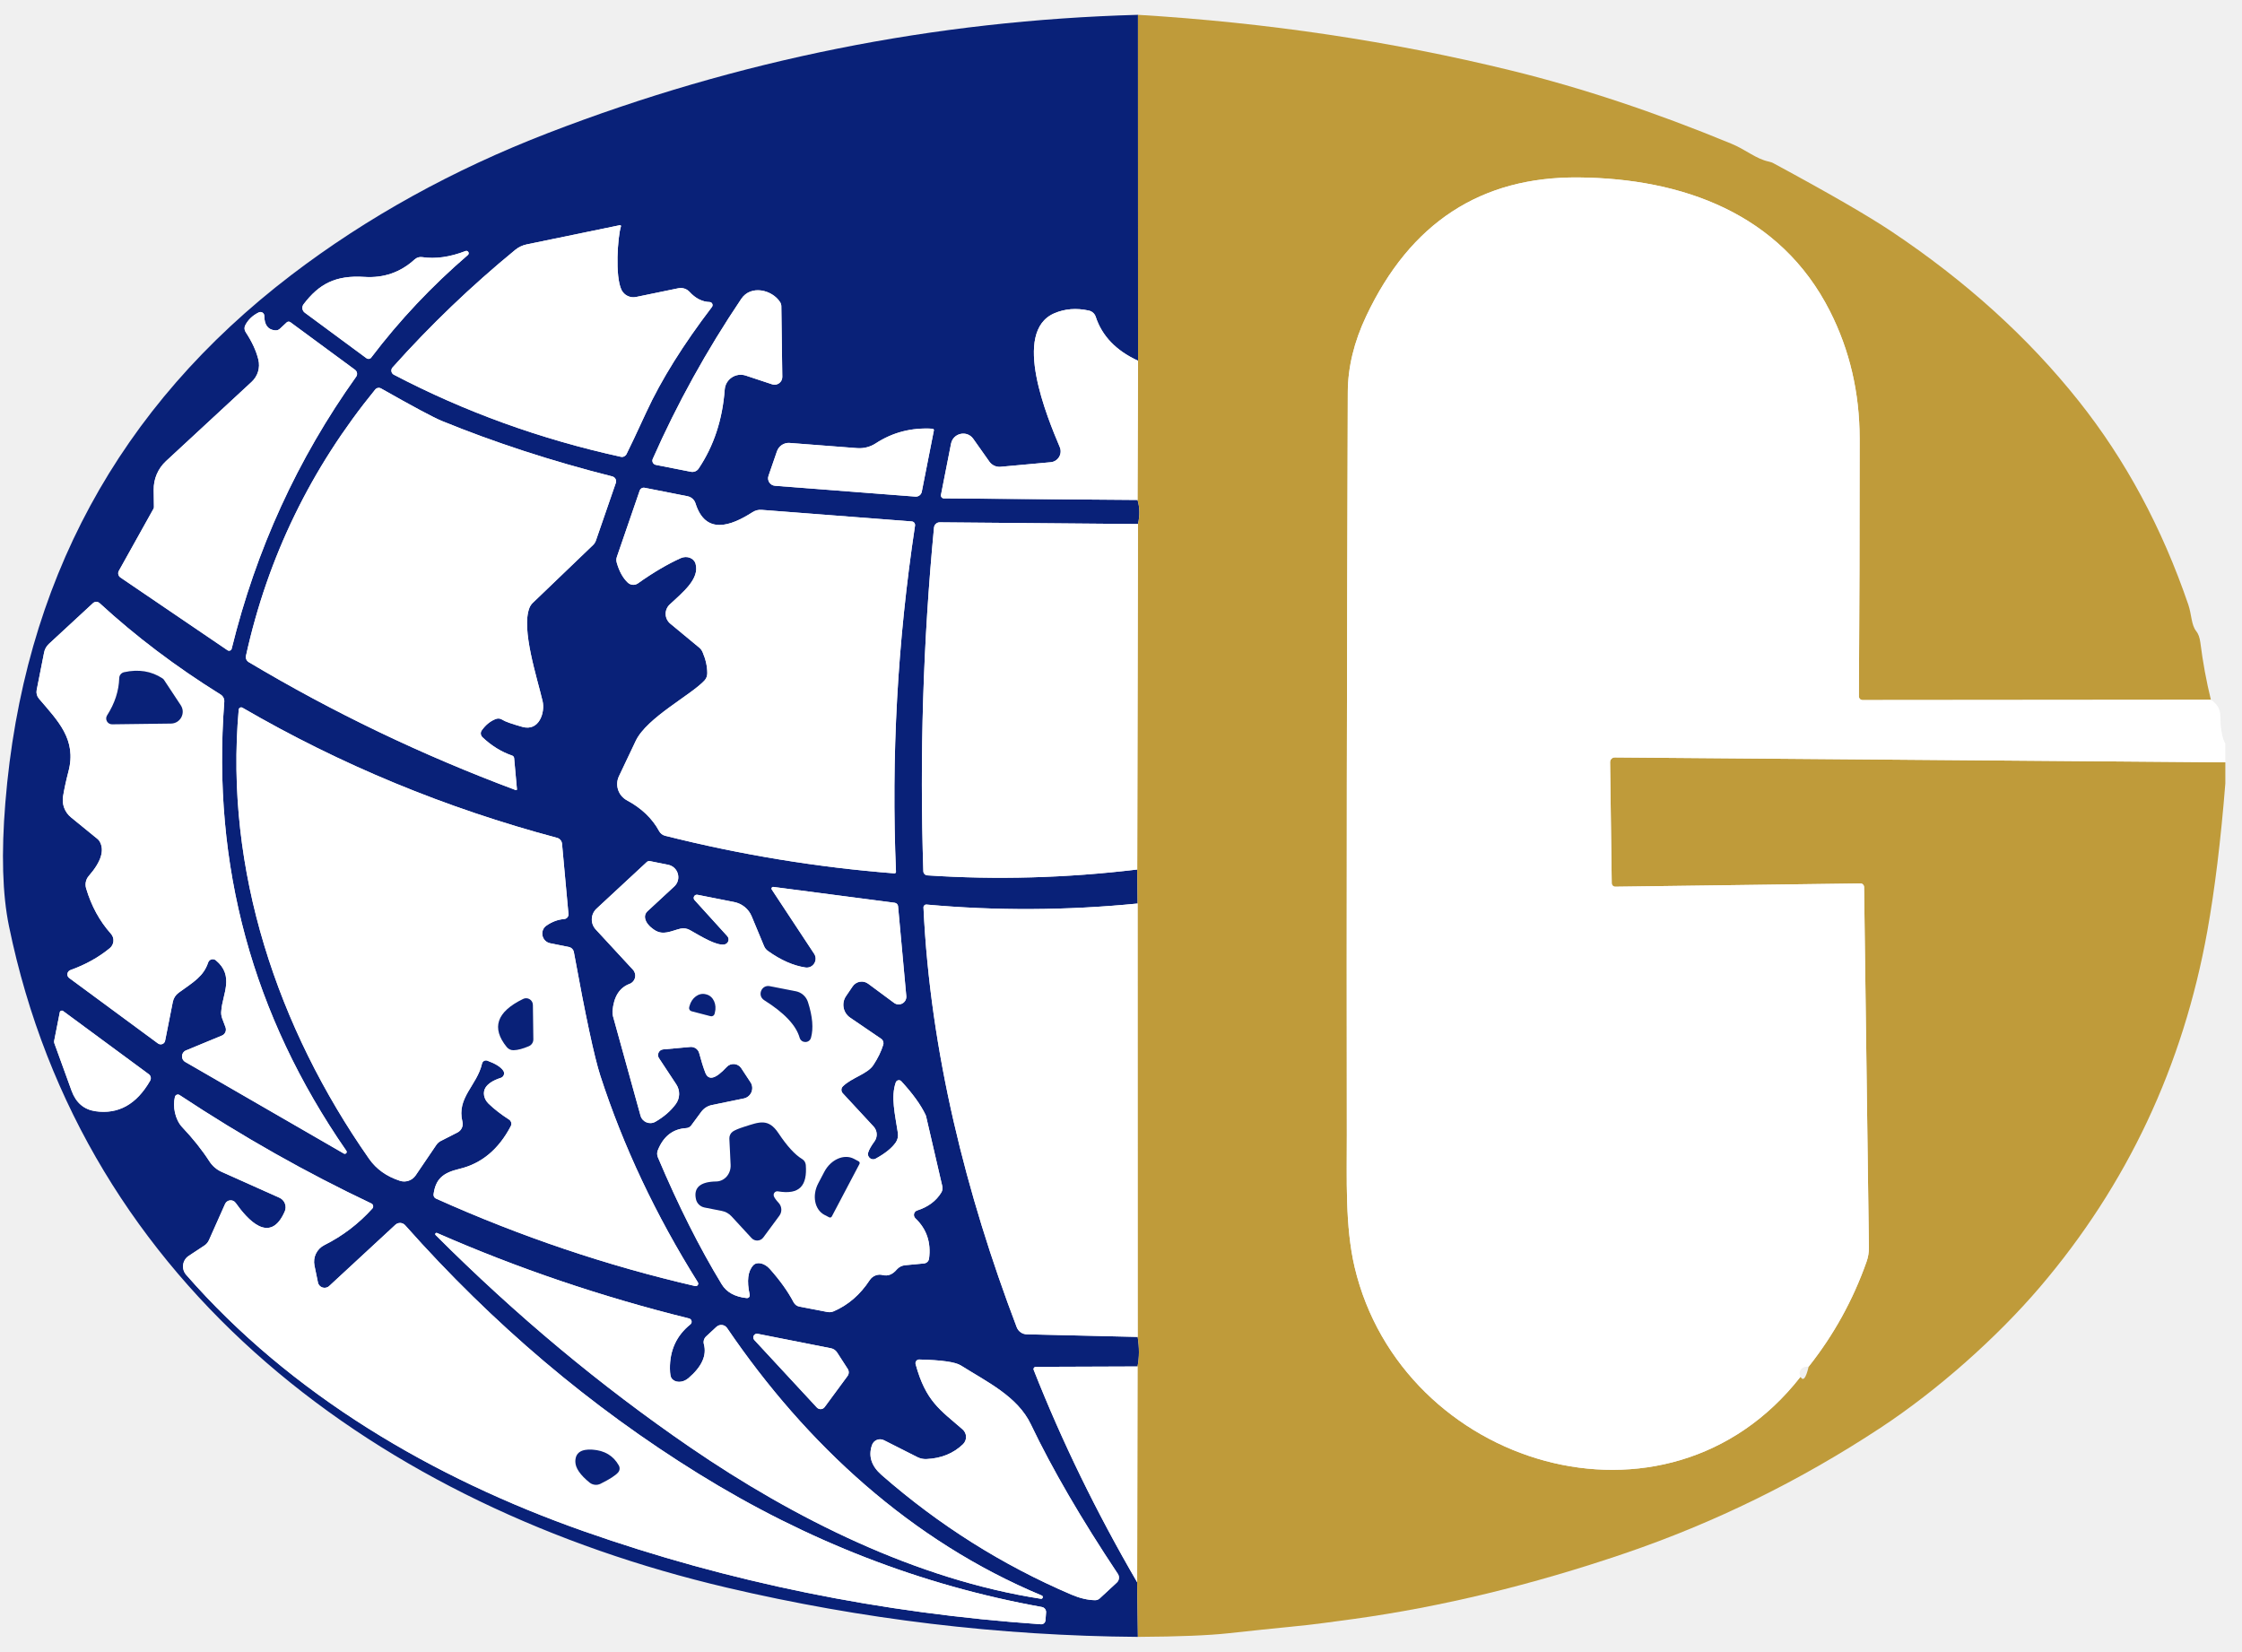
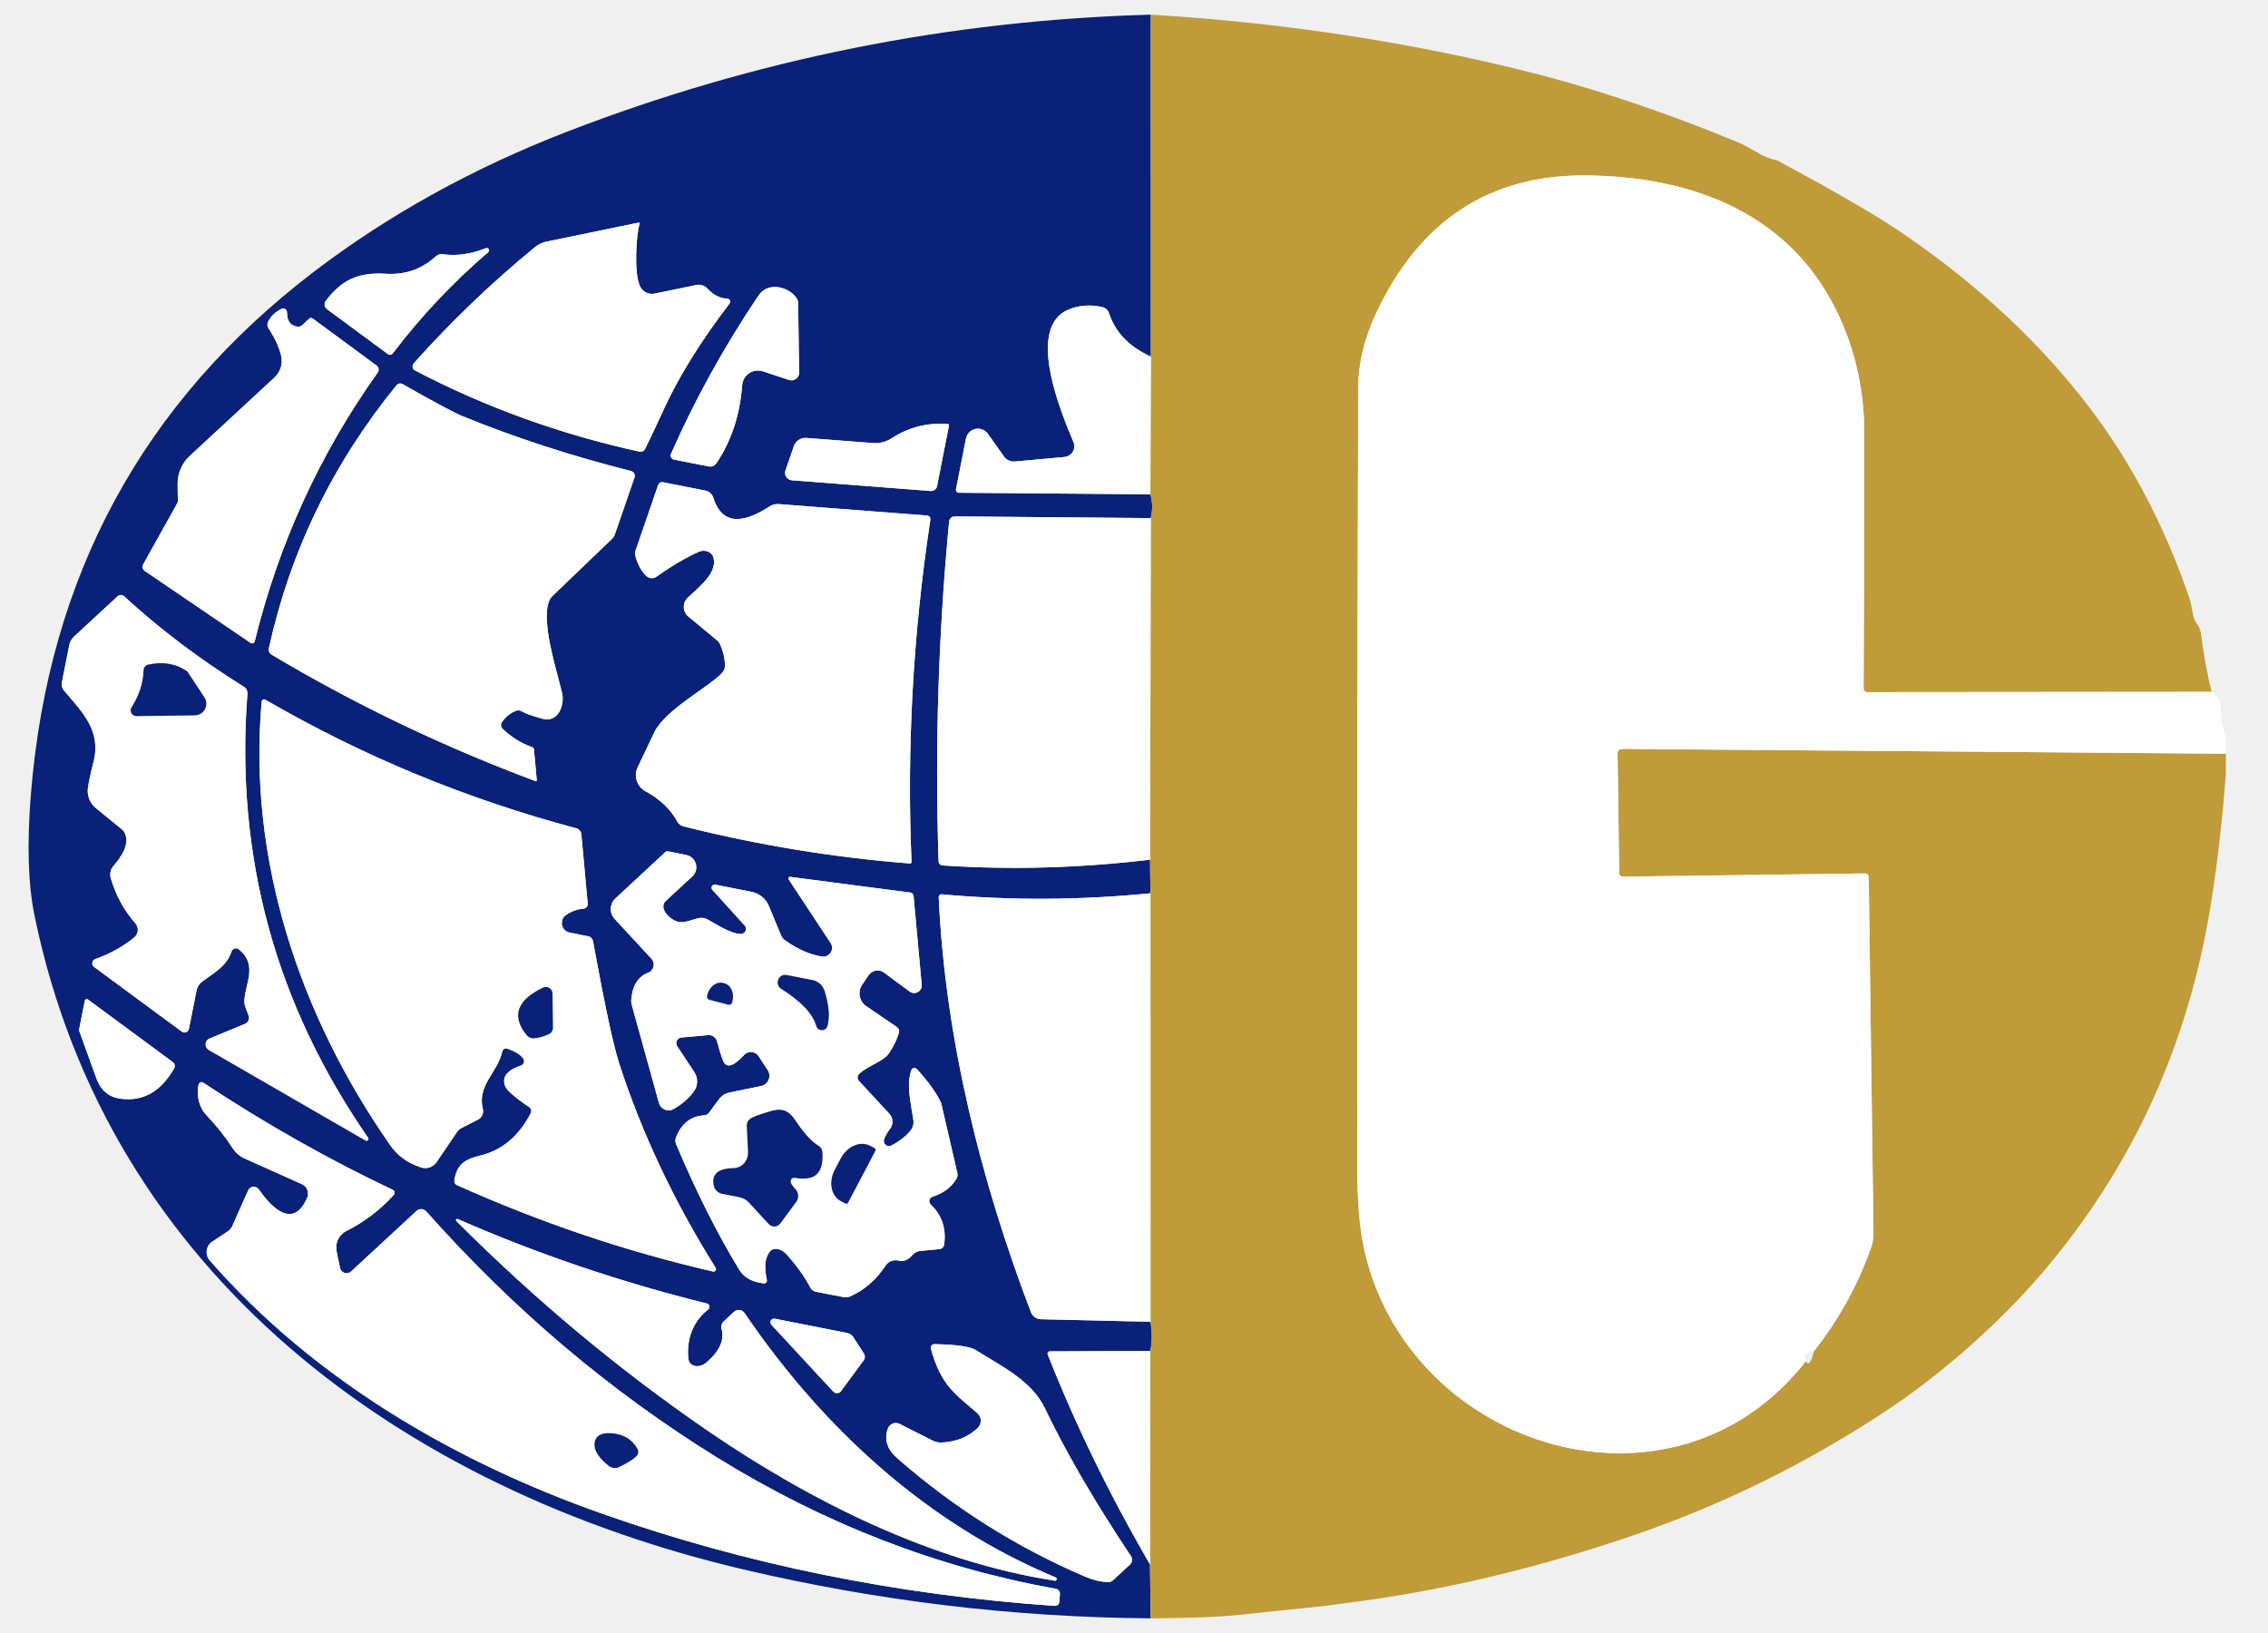
- <svg xmlns="http://www.w3.org/2000/svg" version="1.1" viewBox="0.00 38.88 302.00 222.84" width="300" height="221">
+ <svg xmlns="http://www.w3.org/2000/svg" version="1.1" viewBox="0.00 38.88 302.00 222.84" width="50" height="36">
  <path fill="#092178" d="   M 153.29 40.88   L 153.30 87.55   C 150.34 86.19 148.44 84.21 147.59 81.62   C 147.45 81.19 147.09 80.87 146.65 80.78   C 144.97 80.41 143.42 80.54 142.00 81.15   C 136.23 83.64 141.06 95.23 142.74 99.20   C 143.13 100.12 142.51 101.15 141.52 101.24   L 134.74 101.86   C 134.15 101.91 133.58 101.64 133.24 101.16   L 131.07 98.09   C 130.23 96.89 128.36 97.29 128.07 98.73   L 126.71 105.64   C 126.66 105.89 126.85 106.12 127.10 106.12   L 153.23 106.33   C 153.54 107.36 153.56 108.44 153.29 109.58   L 126.56 109.35   C 126.15 109.34 125.81 109.65 125.77 110.06   C 124.30 125.44 123.82 140.89 124.33 156.42   C 124.34 156.72 124.57 156.96 124.87 156.98   C 134.18 157.60 143.62 157.34 153.19 156.19   L 153.24 160.78   C 143.62 161.73 134.13 161.77 124.76 160.92   C 124.53 160.90 124.34 161.09 124.35 161.32   C 125.25 180.71 130.11 200.03 136.93 217.94   C 137.15 218.51 137.69 218.89 138.29 218.90   L 153.25 219.25   C 153.48 220.69 153.48 222.02 153.23 223.24   L 139.50 223.29   C 139.29 223.29 139.14 223.50 139.22 223.70   C 143.02 233.33 147.67 242.88 153.18 252.35   L 153.28 259.72   C 134.57 259.58 116.07 257.36 97.80 253.07   C 51.21 242.13 11.03 212.80 0.96 163.82   C 0.08 159.54 -0.08 154.00 0.47 147.21   C 2.87 117.53 15.73 93.79 39.06 75.98   C 49.30 68.17 60.86 61.78 73.74 56.81   C 99.29 46.95 125.81 41.64 153.29 40.88   Z   M 95.50 79.63   C 94.50 79.60 93.59 79.14 92.78 78.25   C 92.40 77.84 91.83 77.66 91.28 77.77   L 85.56 78.95   C 84.77 79.11 83.97 78.72 83.61 78.00   C 82.71 76.17 83.09 70.82 83.53 69.42   C 83.56 69.33 83.48 69.24 83.39 69.26   L 70.79 71.86   C 70.23 71.98 69.71 72.23 69.27 72.59   C 63.32 77.47 57.80 82.76 52.72 88.45   C 52.44 88.76 52.53 89.25 52.90 89.44   C 62.48 94.45 72.69 98.14 83.52 100.51   C 83.82 100.58 84.13 100.43 84.28 100.15   C 84.74 99.24 85.63 97.35 86.96 94.47   C 88.97 90.12 91.92 85.39 95.81 80.29   C 96.01 80.03 95.83 79.64 95.50 79.63   Z   M 62.56 72.75   C 60.45 73.57 58.50 73.84 56.69 73.57   C 56.33 73.52 55.97 73.63 55.70 73.88   C 53.78 75.63 51.52 76.41 48.91 76.24   C 45.02 75.99 42.79 77.19 40.71 79.93   C 40.44 80.29 40.51 80.80 40.88 81.07   L 49.21 87.22   C 49.41 87.36 49.69 87.32 49.83 87.13   C 53.66 82.08 58.01 77.47 62.88 73.28   C 63.00 73.18 63.02 73.01 62.94 72.88   C 62.86 72.75 62.70 72.69 62.56 72.75   Z   M 88.24 101.60   L 92.97 102.53   C 93.37 102.61 93.78 102.44 94.01 102.10   C 96.06 99.05 97.23 95.50 97.53 91.45   C 97.63 90.04 99.03 89.11 100.37 89.55   L 103.93 90.73   C 104.61 90.96 105.31 90.44 105.30 89.73   L 105.17 80.21   C 105.17 80.01 105.11 79.82 105.01 79.65   C 103.94 77.97 101.05 77.27 99.76 79.21   C 95.08 86.17 91.10 93.37 87.82 100.80   C 87.67 101.14 87.88 101.53 88.24 101.60   Z   M 31.01 126.40   C 34.30 113.03 39.89 100.80 47.80 89.71   C 48.02 89.41 47.95 88.99 47.65 88.77   L 38.93 82.35   C 38.78 82.24 38.58 82.25 38.44 82.37   L 37.52 83.23   C 37.34 83.40 37.10 83.48 36.86 83.45   C 35.90 83.36 35.42 82.71 35.41 81.49   C 35.41 81.11 35.01 80.86 34.66 81.03   C 33.83 81.44 33.22 82.02 32.84 82.77   C 32.69 83.06 32.71 83.41 32.90 83.69   C 33.75 84.98 34.32 86.21 34.61 87.40   C 34.88 88.49 34.53 89.63 33.71 90.39   L 22.15 101.09   C 21.07 102.09 20.46 103.50 20.49 104.98   L 20.52 107.28   C 20.52 107.37 20.50 107.45 20.46 107.52   L 15.79 115.89   C 15.61 116.20 15.71 116.59 16.00 116.79   L 30.45 126.61   C 30.66 126.75 30.95 126.65 31.01 126.40   Z   M 69.12 141.17   C 69.11 141.01 69.00 140.87 68.85 140.82   C 67.42 140.33 66.08 139.51 64.85 138.35   C 64.59 138.10 64.54 137.71 64.75 137.42   C 65.28 136.67 65.92 136.16 66.65 135.88   C 66.95 135.77 67.28 135.81 67.54 135.99   C 67.88 136.22 68.78 136.54 70.24 136.95   C 72.51 137.58 73.31 134.98 72.96 133.48   C 72.23 130.34 70.04 123.77 71.19 120.87   C 71.29 120.63 71.44 120.40 71.63 120.22   L 79.77 112.41   C 79.94 112.25 80.07 112.04 80.15 111.82   L 82.84 104.03   C 82.97 103.66 82.75 103.26 82.37 103.16   C 74.18 101.09 66.51 98.59 59.36 95.67   C 58.22 95.20 55.49 93.74 51.17 91.29   C 50.90 91.14 50.57 91.20 50.38 91.43   C 41.69 102.08 35.87 114.05 32.94 127.35   C 32.86 127.68 33.01 128.03 33.31 128.21   C 44.69 135.00 56.70 140.76 69.35 145.48   C 69.43 145.51 69.51 145.44 69.50 145.36   L 69.12 141.17   Z   M 125.57 96.72   C 122.74 96.55 120.19 97.21 117.92 98.69   C 117.17 99.18 116.28 99.41 115.39 99.34   L 106.30 98.64   C 105.53 98.58 104.83 99.05 104.58 99.77   L 103.44 103.08   C 103.22 103.71 103.66 104.37 104.32 104.42   L 123.26 105.88   C 123.67 105.91 124.04 105.63 124.12 105.23   L 125.75 96.96   C 125.78 96.84 125.69 96.73 125.57 96.72   Z   M 120.64 156.50   C 119.98 141.01 120.84 125.44 123.21 109.79   C 123.25 109.51 123.05 109.25 122.77 109.23   L 102.53 107.67   C 102.10 107.63 101.66 107.74 101.29 107.98   C 98.35 109.87 94.94 111.09 93.59 106.79   C 93.44 106.30 93.02 105.93 92.51 105.83   L 86.73 104.69   C 86.44 104.63 86.16 104.79 86.06 105.07   L 82.99 113.99   C 82.89 114.26 82.89 114.54 82.97 114.81   C 83.31 115.99 83.81 116.88 84.46 117.49   C 84.84 117.84 85.41 117.88 85.83 117.58   C 87.88 116.12 89.81 114.99 91.60 114.18   C 92.44 113.81 93.38 114.17 93.60 114.94   C 94.18 117.00 91.83 118.82 90.11 120.44   C 89.35 121.15 89.39 122.36 90.19 123.02   L 94.09 126.25   C 94.29 126.41 94.45 126.63 94.55 126.87   C 94.97 127.84 95.18 128.79 95.18 129.72   C 95.18 130.07 95.05 130.42 94.81 130.68   C 93.00 132.65 87.03 135.69 85.53 138.83   C 84.72 140.55 83.96 142.14 83.26 143.61   C 82.70 144.80 83.17 146.22 84.33 146.85   C 86.30 147.91 87.76 149.30 88.69 151.02   C 88.86 151.33 89.15 151.55 89.50 151.64   C 99.73 154.21 110.03 155.90 120.42 156.71   C 120.54 156.72 120.65 156.62 120.64 156.50   Z   M 46.14 194.51   C 46.38 194.65 46.64 194.37 46.48 194.14   C 33.82 175.86 28.33 155.67 30.01 133.58   C 30.05 133.18 29.85 132.79 29.51 132.58   C 23.48 128.83 18.05 124.72 13.20 120.26   C 12.94 120.02 12.54 120.02 12.29 120.26   L 6.34 125.76   C 6.01 126.07 5.78 126.48 5.70 126.92   L 4.70 131.98   C 4.62 132.39 4.73 132.81 5.00 133.13   C 7.53 136.11 10.13 138.62 8.99 142.95   C 8.66 144.22 8.42 145.34 8.26 146.31   C 8.08 147.39 8.49 148.47 9.34 149.16   L 12.92 152.08   C 13.03 152.17 13.11 152.27 13.18 152.38   C 13.89 153.57 13.41 155.13 11.73 157.06   C 11.33 157.52 11.20 158.15 11.37 158.73   C 12.08 161.12 13.20 163.16 14.71 164.85   C 15.23 165.42 15.16 166.31 14.57 166.80   C 13.05 168.05 11.28 169.03 9.25 169.76   C 8.79 169.93 8.69 170.54 9.09 170.83   L 21.07 179.66   C 21.43 179.92 21.95 179.73 22.03 179.29   L 23.07 174.04   C 23.17 173.55 23.44 173.12 23.85 172.82   C 25.92 171.33 27.21 170.60 27.84 168.73   C 27.99 168.30 28.52 168.15 28.87 168.44   C 31.42 170.54 29.76 173.04 29.61 175.24   C 29.56 175.59 29.61 175.95 29.73 176.28   L 30.18 177.48   C 30.34 177.92 30.13 178.41 29.70 178.59   L 24.84 180.60   C 24.18 180.87 24.12 181.79 24.74 182.15   L 46.14 194.51   Z   M 93.91 211.89   C 88.22 202.81 83.84 193.52 80.75 184.01   C 79.94 181.50 78.75 175.95 77.18 167.34   C 77.12 166.99 76.84 166.71 76.49 166.64   L 73.99 166.14   C 72.84 165.91 72.52 164.41 73.49 163.75   C 74.24 163.23 75.04 162.94 75.87 162.87   C 76.22 162.85 76.48 162.54 76.45 162.19   L 75.58 152.70   C 75.54 152.33 75.28 152.02 74.92 151.92   C 59.87 147.91 45.71 142.06 32.46 134.36   C 32.25 134.24 31.98 134.38 31.96 134.62   C 30.03 156.24 37.20 177.57 49.55 195.22   C 50.51 196.60 51.89 197.59 53.69 198.18   C 54.48 198.45 55.36 198.15 55.83 197.46   L 58.62 193.35   C 58.78 193.12 58.99 192.93 59.23 192.81   L 61.47 191.67   C 62.01 191.40 62.29 190.79 62.14 190.21   C 61.34 186.95 64.11 185.34 64.79 182.37   C 64.86 182.05 65.20 181.87 65.50 181.98   C 66.58 182.37 67.30 182.82 67.65 183.32   C 67.90 183.68 67.73 184.17 67.32 184.30   C 66.29 184.63 65.60 185.07 65.25 185.63   C 64.86 186.27 65.03 187.16 65.67 187.78   C 66.44 188.53 67.37 189.24 68.44 189.93   C 68.73 190.12 68.83 190.50 68.67 190.81   C 67.03 193.95 64.72 195.87 61.74 196.58   C 59.51 197.11 58.53 197.94 58.25 200.00   C 58.22 200.25 58.35 200.49 58.58 200.59   C 70.01 205.72 81.66 209.65 93.55 212.39   C 93.84 212.45 94.06 212.14 93.91 211.89   Z   M 103.88 158.89   L 109.60 167.56   C 110.17 168.43 109.45 169.56 108.42 169.41   C 106.78 169.16 105.10 168.42 103.38 167.19   C 103.13 167.02 102.94 166.78 102.83 166.50   L 101.17 162.51   C 100.76 161.51 99.87 160.79 98.81 160.58   L 93.86 159.60   C 93.46 159.52 93.18 160.00 93.46 160.31   L 97.88 165.18   C 98.25 165.59 98.00 166.24 97.46 166.31   C 96.36 166.46 94.45 165.28 92.83 164.36   C 92.44 164.14 91.99 164.07 91.56 164.17   C 90.28 164.48 89.25 165.12 88.07 164.36   C 87.31 163.86 86.88 163.32 86.78 162.73   C 86.73 162.40 86.84 162.08 87.08 161.85   L 90.72 158.48   C 91.75 157.53 91.26 155.82 89.89 155.55   L 87.45 155.06   C 87.29 155.03 87.13 155.08 87.02 155.18   L 80.25 161.46   C 79.43 162.21 79.38 163.48 80.14 164.29   L 85.15 169.71   C 85.72 170.33 85.49 171.32 84.70 171.62   C 83.32 172.13 82.55 173.37 82.39 175.33   C 82.38 175.55 82.40 175.77 82.46 175.99   L 86.17 189.39   C 86.41 190.26 87.40 190.67 88.18 190.22   C 89.34 189.55 90.26 188.75 90.94 187.82   C 91.51 187.03 91.53 185.98 90.99 185.17   L 88.66 181.64   C 88.34 181.16 88.66 180.51 89.23 180.46   L 92.88 180.13   C 93.43 180.08 93.95 180.43 94.09 180.97   C 94.36 181.98 94.63 182.86 94.91 183.59   C 95.34 184.71 96.30 184.46 97.79 182.84   C 98.34 182.24 99.31 182.31 99.76 182.99   L 101.01 184.89   C 101.57 185.73 101.10 186.87 100.11 187.08   L 95.79 187.97   C 95.22 188.09 94.72 188.41 94.37 188.88   L 93.02 190.71   C 92.86 190.93 92.61 191.07 92.34 191.08   C 90.53 191.19 89.26 192.19 88.51 194.06   C 88.38 194.37 88.39 194.72 88.52 195.03   C 91.27 201.53 94.14 207.24 97.13 212.15   C 97.78 213.22 98.90 213.84 100.49 214.01   C 100.75 214.04 100.95 213.81 100.90 213.56   C 100.49 211.69 100.65 210.37 101.39 209.58   C 101.88 209.06 102.90 209.28 103.60 210.06   C 105.01 211.64 106.08 213.15 106.83 214.58   C 106.99 214.88 107.28 215.10 107.61 215.16   L 111.40 215.89   C 111.67 215.94 111.96 215.91 112.22 215.80   C 114.19 214.95 115.81 213.55 117.10 211.58   C 117.48 211.01 118.18 210.73 118.84 210.90   C 119.54 211.08 120.18 210.83 120.76 210.14   C 121.04 209.82 121.44 209.62 121.86 209.58   L 124.41 209.34   C 124.77 209.31 125.05 209.04 125.10 208.69   C 125.39 206.52 124.78 204.70 123.26 203.25   C 122.91 202.92 123.04 202.33 123.50 202.19   C 124.97 201.72 126.06 200.91 126.76 199.76   C 126.91 199.51 126.95 199.21 126.89 198.93   L 124.70 189.48   C 124.69 189.42 124.67 189.36 124.64 189.31   C 123.99 187.94 122.90 186.43 121.36 184.76   C 121.13 184.51 120.72 184.60 120.61 184.92   C 119.93 186.87 120.50 189.14 120.90 191.77   C 120.96 192.20 120.86 192.64 120.62 193.00   C 120.09 193.77 119.18 194.50 117.90 195.20   C 117.35 195.51 116.70 194.98 116.89 194.37   C 117.01 193.98 117.29 193.48 117.74 192.87   C 118.18 192.26 118.13 191.42 117.62 190.87   L 113.45 186.37   C 113.21 186.10 113.22 185.69 113.48 185.44   C 114.68 184.26 116.79 183.79 117.59 182.57   C 118.20 181.64 118.65 180.72 118.92 179.83   C 119.01 179.53 118.90 179.20 118.64 179.03   L 114.46 176.18   C 113.50 175.53 113.25 174.22 113.90 173.27   L 114.79 171.96   C 115.26 171.27 116.21 171.10 116.89 171.60   L 120.39 174.19   C 121.11 174.71 122.11 174.15 122.03 173.26   L 120.92 161.14   C 120.90 160.91 120.72 160.72 120.48 160.68   L 104.10 158.54   C 103.91 158.51 103.77 158.73 103.88 158.89   Z   M 7.82 175.45   L 7.06 179.30   C 7.04 179.41 7.05 179.51 7.08 179.62   C 7.87 181.83 8.65 183.98 9.42 186.07   C 10.01 187.66 11.08 188.57 12.61 188.80   C 15.71 189.25 18.18 187.88 20.01 184.68   C 20.18 184.38 20.10 184.01 19.83 183.81   L 8.26 175.28   C 8.09 175.16 7.86 175.25 7.82 175.45   Z   M 49.86 201.25   C 41.13 197.12 32.50 192.25 23.98 186.62   C 23.74 186.46 23.42 186.59 23.35 186.87   C 23.04 188.15 23.35 189.90 24.34 190.96   C 25.79 192.49 27.01 194.02 28.01 195.57   C 28.41 196.19 28.98 196.68 29.65 196.98   L 37.45 200.47   C 38.16 200.78 38.48 201.62 38.17 202.33   C 36.17 206.88 33.11 203.37 31.55 201.17   C 31.18 200.65 30.38 200.73 30.12 201.31   L 27.95 206.18   C 27.81 206.49 27.59 206.76 27.30 206.94   L 25.21 208.32   C 24.35 208.89 24.19 210.08 24.86 210.86   C 38.97 227.03 58.16 238.31 78.52 245.47   C 98.08 252.35 118.64 256.53 140.20 258.02   C 140.51 258.04 140.78 257.81 140.81 257.50   L 140.89 256.43   C 140.92 256.07 140.67 255.75 140.32 255.69   C 124.07 252.77 108.63 246.78 94.00 237.71   C 79.45 228.70 66.25 217.52 54.41 204.18   C 54.07 203.80 53.48 203.77 53.10 204.12   L 44.17 212.38   C 43.65 212.87 42.79 212.60 42.65 211.90   L 42.18 209.62   C 41.95 208.50 42.50 207.37 43.52 206.86   C 45.96 205.64 48.12 204.00 49.99 201.93   C 50.18 201.72 50.12 201.37 49.86 201.25   Z   M 92.72 216.76   C 80.88 213.83 69.55 209.98 58.72 205.23   C 58.54 205.15 58.39 205.38 58.53 205.51   C 69.32 216.30 80.76 225.84 92.85 234.13   C 106.92 243.77 123.41 251.98 140.19 254.58   C 140.30 254.60 140.41 254.53 140.44 254.41   C 140.47 254.30 140.42 254.18 140.31 254.14   C 122.75 246.82 108.53 233.76 97.85 218.05   C 97.52 217.57 96.85 217.50 96.42 217.89   L 95.02 219.19   C 94.74 219.45 94.62 219.85 94.72 220.22   C 95.14 221.75 94.44 223.28 92.62 224.83   C 91.86 225.47 90.82 225.47 90.36 224.83   C 90.22 224.64 90.15 224.22 90.14 223.55   C 90.11 221.06 91.03 219.06 92.90 217.56   C 93.19 217.32 93.09 216.85 92.72 216.76   Z   M 101.98 218.83   C 101.51 218.74 101.19 219.30 101.52 219.66   L 109.96 228.77   C 110.26 229.09 110.77 229.06 111.02 228.71   L 114.10 224.53   C 114.31 224.25 114.32 223.86 114.13 223.57   L 112.69 221.34   C 112.50 221.05 112.19 220.84 111.85 220.78   L 101.98 218.83   Z   M 150.58 251.23   C 145.62 243.78 141.71 237.06 138.84 231.05   C 137.04 227.27 132.91 225.32 129.39 223.10   C 128.64 222.63 126.77 222.37 123.78 222.30   C 123.45 222.29 123.20 222.61 123.29 222.93   C 124.67 227.98 126.62 229.10 129.63 231.73   C 130.23 232.25 130.25 233.18 129.68 233.73   C 128.39 234.97 126.75 235.64 124.75 235.73   C 124.33 235.75 123.91 235.66 123.53 235.47   L 119.02 233.19   C 118.39 232.87 117.63 233.18 117.40 233.85   C 116.89 235.33 117.32 236.67 118.69 237.87   C 126.44 244.65 134.98 250.03 144.31 254.02   C 145.44 254.50 146.50 254.75 147.48 254.77   C 147.72 254.78 147.96 254.69 148.14 254.52   L 150.44 252.39   C 150.76 252.09 150.82 251.60 150.58 251.23   Z" />
  <path fill="#bf9b3a" d="   M 298.05 133.29   L 251.06 133.33   C 250.78 133.33 250.56 133.11 250.56 132.83   C 250.63 121.58 250.66 109.98 250.66 98.03   C 250.65 91.85 249.32 86.13 246.65 80.86   C 239.96 67.65 226.68 62.95 212.74 62.82   C 199.57 62.70 190.02 68.94 184.08 81.54   C 182.44 85.01 181.61 88.44 181.60 91.81   C 181.47 128.86 181.43 162.26 181.47 192.00   C 181.48 197.86 181.22 204.30 182.52 209.83   C 188.87 236.69 224.63 247.74 242.68 224.63   C 243.05 225.28 243.41 224.82 243.78 223.26   C 247.15 219.01 249.76 214.29 251.59 209.11   C 251.81 208.49 251.92 207.83 251.91 207.17   L 251.26 158.55   C 251.25 158.28 251.03 158.06 250.76 158.07   L 217.70 158.51   C 217.43 158.52 217.21 158.30 217.21 158.03   L 216.99 141.72   C 216.98 141.36 217.27 141.06 217.63 141.07   L 300.00 141.73   L 300.00 144.59   C 299.39 152.23 298.58 158.87 297.57 164.50   C 294.30 182.69 286.77 198.70 275.00 212.51   C 269.12 219.40 261.12 226.48 253.48 231.51   C 242.59 238.68 231.08 244.33 218.95 248.46   C 206.43 252.72 194.23 255.67 182.36 257.31   C 179.13 257.75 177.09 258.02 176.24 258.11   C 171.51 258.59 167.94 258.96 165.51 259.23   C 162.89 259.52 158.81 259.69 153.28 259.72   L 153.18 252.35   L 153.23 223.24   C 153.48 222.02 153.48 220.69 153.25 219.25   L 153.24 160.78   L 153.19 156.19   L 153.29 109.58   C 153.56 108.44 153.54 107.36 153.23 106.33   L 153.30 87.55   L 153.29 40.88   C 170.68 41.93 187.46 44.43 203.63 48.39   C 213.06 50.70 222.96 53.98 233.31 58.25   C 235.34 59.08 236.63 60.31 238.44 60.69   C 238.66 60.74 238.87 60.81 239.06 60.92   C 246.53 64.95 251.82 68.01 254.92 70.08   C 264.98 76.79 273.42 84.43 280.23 93.00   C 286.53 100.92 291.45 110.07 295.00 120.44   C 295.46 121.79 295.39 123.19 296.08 124.04   C 296.36 124.39 296.54 124.90 296.63 125.57   C 296.96 128.18 297.43 130.75 298.05 133.29   Z" />
  <path fill="#ffffff" d="   M 298.05 133.29   C 298.90 133.82 299.32 134.56 299.33 135.50   C 299.34 137.20 299.57 138.44 300.00 139.23   L 300.00 141.73   L 217.63 141.07   C 217.27 141.06 216.98 141.36 216.99 141.72   L 217.21 158.03   C 217.21 158.30 217.43 158.52 217.70 158.51   L 250.76 158.07   C 251.03 158.06 251.25 158.28 251.26 158.55   L 251.91 207.17   C 251.92 207.83 251.81 208.49 251.59 209.11   C 249.76 214.29 247.15 219.01 243.78 223.26   C 243.36 223.24 243.04 223.34 242.81 223.56   C 242.54 223.82 242.50 224.18 242.68 224.63   C 224.63 247.74 188.87 236.69 182.52 209.83   C 181.22 204.30 181.48 197.86 181.47 192.00   C 181.43 162.26 181.47 128.86 181.60 91.81   C 181.61 88.44 182.44 85.01 184.08 81.54   C 190.02 68.94 199.57 62.70 212.74 62.82   C 226.68 62.95 239.96 67.65 246.65 80.86   C 249.32 86.13 250.65 91.85 250.66 98.03   C 250.66 109.98 250.63 121.58 250.56 132.83   C 250.56 133.11 250.78 133.33 251.06 133.33   L 298.05 133.29   Z" />
  <path fill="#ffffff" d="   M 95.81 80.29   C 91.92 85.39 88.97 90.12 86.96 94.47   C 85.63 97.35 84.74 99.24 84.28 100.15   C 84.13 100.43 83.82 100.58 83.52 100.51   C 72.69 98.14 62.48 94.45 52.90 89.44   C 52.53 89.25 52.44 88.76 52.72 88.45   C 57.80 82.76 63.32 77.47 69.27 72.59   C 69.71 72.23 70.23 71.98 70.79 71.86   L 83.39 69.26   C 83.48 69.24 83.56 69.33 83.53 69.42   C 83.09 70.82 82.71 76.17 83.61 78.00   C 83.97 78.72 84.77 79.11 85.56 78.95   L 91.28 77.77   C 91.83 77.66 92.40 77.84 92.78 78.25   C 93.59 79.14 94.50 79.60 95.50 79.63   C 95.83 79.64 96.01 80.03 95.81 80.29   Z" />
  <path fill="#ffffff" d="   M 62.56 72.75   C 62.70 72.69 62.86 72.75 62.94 72.88   C 63.02 73.01 63.00 73.18 62.88 73.28   C 58.01 77.47 53.66 82.08 49.83 87.13   C 49.69 87.32 49.41 87.36 49.21 87.22   L 40.88 81.07   C 40.51 80.80 40.44 80.29 40.71 79.93   C 42.79 77.19 45.02 75.99 48.91 76.24   C 51.52 76.41 53.78 75.63 55.70 73.88   C 55.97 73.63 56.33 73.52 56.69 73.57   C 58.50 73.84 60.45 73.57 62.56 72.75   Z" />
  <path fill="#ffffff" d="   M 87.82 100.80   C 91.10 93.37 95.08 86.17 99.76 79.21   C 101.05 77.27 103.94 77.97 105.01 79.65   C 105.11 79.82 105.17 80.01 105.17 80.21   L 105.30 89.73   C 105.31 90.44 104.61 90.96 103.93 90.73   L 100.37 89.55   C 99.03 89.11 97.63 90.04 97.53 91.45   C 97.23 95.50 96.06 99.05 94.01 102.10   C 93.78 102.44 93.37 102.61 92.97 102.53   L 88.24 101.60   C 87.88 101.53 87.67 101.14 87.82 100.80   Z" />
  <path fill="#ffffff" d="   M 153.30 87.55   L 153.23 106.33   L 127.10 106.12   C 126.85 106.12 126.66 105.89 126.71 105.64   L 128.07 98.73   C 128.36 97.29 130.23 96.89 131.07 98.09   L 133.24 101.16   C 133.58 101.64 134.15 101.91 134.74 101.86   L 141.52 101.24   C 142.51 101.15 143.13 100.12 142.74 99.20   C 141.06 95.23 136.23 83.64 142.00 81.15   C 143.42 80.54 144.97 80.41 146.65 80.78   C 147.09 80.87 147.45 81.19 147.59 81.62   C 148.44 84.21 150.34 86.19 153.30 87.55   Z" />
  <path fill="#ffffff" d="   M 31.01 126.40   C 30.95 126.65 30.66 126.75 30.45 126.61   L 16.00 116.79   C 15.71 116.59 15.61 116.20 15.79 115.89   L 20.46 107.52   C 20.50 107.45 20.52 107.37 20.52 107.28   L 20.49 104.98   C 20.46 103.50 21.07 102.09 22.15 101.09   L 33.71 90.39   C 34.53 89.63 34.88 88.49 34.61 87.40   C 34.32 86.21 33.75 84.98 32.90 83.69   C 32.71 83.41 32.69 83.06 32.84 82.77   C 33.22 82.02 33.83 81.44 34.66 81.03   C 35.01 80.86 35.41 81.11 35.41 81.49   C 35.42 82.71 35.90 83.36 36.86 83.45   C 37.10 83.48 37.34 83.40 37.52 83.23   L 38.44 82.37   C 38.58 82.25 38.78 82.24 38.93 82.35   L 47.65 88.77   C 47.95 88.99 48.02 89.41 47.80 89.71   C 39.89 100.80 34.30 113.03 31.01 126.40   Z" />
  <path fill="#ffffff" d="   M 69.12 141.17   L 69.50 145.36   C 69.51 145.44 69.43 145.51 69.35 145.48   C 56.70 140.76 44.69 135.00 33.31 128.21   C 33.01 128.03 32.86 127.68 32.94 127.35   C 35.87 114.05 41.69 102.08 50.38 91.43   C 50.57 91.20 50.90 91.14 51.17 91.29   C 55.49 93.74 58.22 95.20 59.36 95.67   C 66.51 98.59 74.18 101.09 82.37 103.16   C 82.75 103.26 82.97 103.66 82.84 104.03   L 80.15 111.82   C 80.07 112.04 79.94 112.25 79.77 112.41   L 71.63 120.22   C 71.44 120.40 71.29 120.63 71.19 120.87   C 70.04 123.77 72.23 130.34 72.96 133.48   C 73.31 134.98 72.51 137.58 70.24 136.95   C 68.78 136.54 67.88 136.22 67.54 135.99   C 67.28 135.81 66.95 135.77 66.65 135.88   C 65.92 136.16 65.28 136.67 64.75 137.42   C 64.54 137.71 64.59 138.10 64.85 138.35   C 66.08 139.51 67.42 140.33 68.85 140.82   C 69.00 140.87 69.11 141.01 69.12 141.17   Z" />
  <path fill="#ffffff" d="   M 125.75 96.96   L 124.12 105.23   C 124.04 105.63 123.67 105.91 123.26 105.88   L 104.32 104.42   C 103.66 104.37 103.22 103.71 103.44 103.08   L 104.58 99.77   C 104.83 99.05 105.53 98.58 106.30 98.64   L 115.39 99.34   C 116.28 99.41 117.17 99.18 117.92 98.69   C 120.19 97.21 122.74 96.55 125.57 96.72   C 125.69 96.73 125.78 96.84 125.75 96.96   Z" />
  <path fill="#ffffff" d="   M 120.64 156.50   C 120.65 156.62 120.54 156.72 120.42 156.71   C 110.03 155.90 99.73 154.21 89.50 151.64   C 89.15 151.55 88.86 151.33 88.69 151.02   C 87.76 149.30 86.30 147.91 84.33 146.85   C 83.17 146.22 82.70 144.80 83.26 143.61   C 83.96 142.14 84.72 140.55 85.53 138.83   C 87.03 135.69 93.00 132.65 94.81 130.68   C 95.05 130.42 95.18 130.07 95.18 129.72   C 95.18 128.79 94.97 127.84 94.55 126.87   C 94.45 126.63 94.29 126.41 94.09 126.25   L 90.19 123.02   C 89.39 122.36 89.35 121.15 90.11 120.44   C 91.83 118.82 94.18 117.00 93.60 114.94   C 93.38 114.17 92.44 113.81 91.60 114.18   C 89.81 114.99 87.88 116.12 85.83 117.58   C 85.41 117.88 84.84 117.84 84.46 117.49   C 83.81 116.88 83.31 115.99 82.97 114.81   C 82.89 114.54 82.89 114.26 82.99 113.99   L 86.06 105.07   C 86.16 104.79 86.44 104.63 86.73 104.69   L 92.51 105.83   C 93.02 105.93 93.44 106.30 93.59 106.79   C 94.94 111.09 98.35 109.87 101.29 107.98   C 101.66 107.74 102.10 107.63 102.53 107.67   L 122.77 109.23   C 123.05 109.25 123.25 109.51 123.21 109.79   C 120.84 125.44 119.98 141.01 120.64 156.50   Z" />
  <path fill="#ffffff" d="   M 153.29 109.58   L 153.19 156.19   C 143.62 157.34 134.18 157.60 124.87 156.98   C 124.57 156.96 124.34 156.72 124.33 156.42   C 123.82 140.89 124.30 125.44 125.77 110.06   C 125.81 109.65 126.15 109.34 126.56 109.35   L 153.29 109.58   Z" />
  <path fill="#ffffff" d="   M 46.14 194.51   L 24.74 182.15   C 24.12 181.79 24.18 180.87 24.84 180.60   L 29.70 178.59   C 30.13 178.41 30.34 177.92 30.18 177.48   L 29.73 176.28   C 29.61 175.95 29.56 175.59 29.61 175.24   C 29.76 173.04 31.42 170.54 28.87 168.44   C 28.52 168.15 27.99 168.30 27.84 168.73   C 27.21 170.60 25.92 171.33 23.85 172.82   C 23.44 173.12 23.17 173.55 23.07 174.04   L 22.03 179.29   C 21.95 179.73 21.43 179.92 21.07 179.66   L 9.09 170.83   C 8.69 170.54 8.79 169.93 9.25 169.76   C 11.28 169.03 13.05 168.05 14.57 166.80   C 15.16 166.31 15.23 165.42 14.71 164.85   C 13.20 163.16 12.08 161.12 11.37 158.73   C 11.20 158.15 11.33 157.52 11.73 157.06   C 13.41 155.13 13.89 153.57 13.18 152.38   C 13.11 152.27 13.03 152.17 12.92 152.08   L 9.34 149.16   C 8.49 148.47 8.08 147.39 8.26 146.31   C 8.42 145.34 8.66 144.22 8.99 142.95   C 10.13 138.62 7.53 136.11 5.00 133.13   C 4.73 132.81 4.62 132.39 4.70 131.98   L 5.70 126.92   C 5.78 126.48 6.01 126.07 6.34 125.76   L 12.29 120.26   C 12.54 120.02 12.94 120.02 13.20 120.26   C 18.05 124.72 23.48 128.83 29.51 132.58   C 29.85 132.79 30.05 133.18 30.01 133.58   C 28.33 155.67 33.82 175.86 46.48 194.14   C 46.64 194.37 46.38 194.65 46.14 194.51   Z   M 14.20 135.40   C 13.87 135.93 14.26 136.61 14.88 136.60   L 22.83 136.50   C 24.09 136.48 24.83 135.08 24.14 134.03   L 21.88 130.61   C 21.83 130.53 21.76 130.46 21.68 130.41   C 20.18 129.42 18.45 129.14 16.50 129.57   C 16.12 129.65 15.85 129.98 15.84 130.36   C 15.79 132.09 15.24 133.77 14.20 135.40   Z" />
  <path fill="#092178" d="   M 14.20 135.40   C 15.24 133.77 15.79 132.09 15.84 130.36   C 15.85 129.98 16.12 129.65 16.50 129.57   C 18.45 129.14 20.18 129.42 21.68 130.41   C 21.76 130.46 21.83 130.53 21.88 130.61   L 24.14 134.03   C 24.83 135.08 24.09 136.48 22.83 136.50   L 14.88 136.60   C 14.26 136.61 13.87 135.93 14.20 135.40   Z" />
  <path fill="#ffffff" d="   M 93.55 212.39   C 81.66 209.65 70.01 205.72 58.58 200.59   C 58.35 200.49 58.22 200.25 58.25 200.00   C 58.53 197.94 59.51 197.11 61.74 196.58   C 64.72 195.87 67.03 193.95 68.67 190.81   C 68.83 190.50 68.73 190.12 68.44 189.93   C 67.37 189.24 66.44 188.53 65.67 187.78   C 65.03 187.16 64.86 186.27 65.25 185.63   C 65.60 185.07 66.29 184.63 67.32 184.30   C 67.73 184.17 67.90 183.68 67.65 183.32   C 67.30 182.82 66.58 182.37 65.50 181.98   C 65.20 181.87 64.86 182.05 64.79 182.37   C 64.11 185.34 61.34 186.95 62.14 190.21   C 62.29 190.79 62.01 191.40 61.47 191.67   L 59.23 192.81   C 58.99 192.93 58.78 193.12 58.62 193.35   L 55.83 197.46   C 55.36 198.15 54.48 198.45 53.69 198.18   C 51.89 197.59 50.51 196.60 49.55 195.22   C 37.20 177.57 30.03 156.24 31.96 134.62   C 31.98 134.38 32.25 134.24 32.46 134.36   C 45.71 142.06 59.87 147.91 74.92 151.92   C 75.28 152.02 75.54 152.33 75.58 152.70   L 76.45 162.19   C 76.48 162.54 76.22 162.85 75.87 162.87   C 75.04 162.94 74.24 163.23 73.49 163.75   C 72.52 164.41 72.84 165.91 73.99 166.14   L 76.49 166.64   C 76.84 166.71 77.12 166.99 77.18 167.34   C 78.75 175.95 79.94 181.50 80.75 184.01   C 83.84 193.52 88.22 202.81 93.91 211.89   C 94.06 212.14 93.84 212.45 93.55 212.39   Z   M 71.65 174.46   C 71.64 173.79 70.94 173.36 70.34 173.65   C 66.75 175.39 66.02 177.56 68.13 180.15   C 68.36 180.43 68.70 180.58 69.05 180.57   C 69.62 180.55 70.30 180.37 71.10 180.03   C 71.48 179.87 71.72 179.50 71.71 179.09   L 71.65 174.46   Z" />
  <path fill="#ffffff" d="   M 103.88 158.89   C 103.77 158.73 103.91 158.51 104.10 158.54   L 120.48 160.68   C 120.72 160.72 120.90 160.91 120.92 161.14   L 122.03 173.26   C 122.11 174.15 121.11 174.71 120.39 174.19   L 116.89 171.60   C 116.21 171.10 115.26 171.27 114.79 171.96   L 113.90 173.27   C 113.25 174.22 113.50 175.53 114.46 176.18   L 118.64 179.03   C 118.90 179.20 119.01 179.53 118.92 179.83   C 118.65 180.72 118.20 181.64 117.59 182.57   C 116.79 183.79 114.68 184.26 113.48 185.44   C 113.22 185.69 113.21 186.10 113.45 186.37   L 117.62 190.87   C 118.13 191.42 118.18 192.26 117.74 192.87   C 117.29 193.48 117.01 193.98 116.89 194.37   C 116.70 194.98 117.35 195.51 117.90 195.20   C 119.18 194.50 120.09 193.77 120.62 193.00   C 120.86 192.64 120.96 192.20 120.90 191.77   C 120.50 189.14 119.93 186.87 120.61 184.92   C 120.72 184.60 121.13 184.51 121.36 184.76   C 122.90 186.43 123.99 187.94 124.64 189.31   C 124.67 189.36 124.69 189.42 124.70 189.48   L 126.89 198.93   C 126.95 199.21 126.91 199.51 126.76 199.76   C 126.06 200.91 124.97 201.72 123.50 202.19   C 123.04 202.33 122.91 202.92 123.26 203.25   C 124.78 204.70 125.39 206.52 125.10 208.69   C 125.05 209.04 124.77 209.31 124.41 209.34   L 121.86 209.58   C 121.44 209.62 121.04 209.82 120.76 210.14   C 120.18 210.83 119.54 211.08 118.84 210.90   C 118.18 210.73 117.48 211.01 117.10 211.58   C 115.81 213.55 114.19 214.95 112.22 215.80   C 111.96 215.91 111.67 215.94 111.40 215.89   L 107.61 215.16   C 107.28 215.10 106.99 214.88 106.83 214.58   C 106.08 213.15 105.01 211.64 103.60 210.06   C 102.90 209.28 101.88 209.06 101.39 209.58   C 100.65 210.37 100.49 211.69 100.90 213.56   C 100.95 213.81 100.75 214.04 100.49 214.01   C 98.90 213.84 97.78 213.22 97.13 212.15   C 94.14 207.24 91.27 201.53 88.52 195.03   C 88.39 194.72 88.38 194.37 88.51 194.06   C 89.26 192.19 90.53 191.19 92.34 191.08   C 92.61 191.07 92.86 190.93 93.02 190.71   L 94.37 188.88   C 94.72 188.41 95.22 188.09 95.79 187.97   L 100.11 187.08   C 101.10 186.87 101.57 185.73 101.01 184.89   L 99.76 182.99   C 99.31 182.31 98.34 182.24 97.79 182.84   C 96.30 184.46 95.34 184.71 94.91 183.59   C 94.63 182.86 94.36 181.98 94.09 180.97   C 93.95 180.43 93.43 180.08 92.88 180.13   L 89.23 180.46   C 88.66 180.51 88.34 181.16 88.66 181.64   L 90.99 185.17   C 91.53 185.98 91.51 187.03 90.94 187.82   C 90.26 188.75 89.34 189.55 88.18 190.22   C 87.40 190.67 86.41 190.26 86.17 189.39   L 82.46 175.99   C 82.40 175.77 82.38 175.55 82.39 175.33   C 82.55 173.37 83.32 172.13 84.70 171.62   C 85.49 171.32 85.72 170.33 85.15 169.71   L 80.14 164.29   C 79.38 163.48 79.43 162.21 80.25 161.46   L 87.02 155.18   C 87.13 155.08 87.29 155.03 87.45 155.06   L 89.89 155.55   C 91.26 155.82 91.75 157.53 90.72 158.48   L 87.08 161.85   C 86.84 162.08 86.73 162.40 86.78 162.73   C 86.88 163.32 87.31 163.86 88.07 164.36   C 89.25 165.12 90.28 164.48 91.56 164.17   C 91.99 164.07 92.44 164.14 92.83 164.36   C 94.45 165.28 96.36 166.46 97.46 166.31   C 98.00 166.24 98.25 165.59 97.88 165.18   L 93.46 160.31   C 93.18 160.00 93.46 159.52 93.86 159.60   L 98.81 160.58   C 99.87 160.79 100.76 161.51 101.17 162.51   L 102.83 166.50   C 102.94 166.78 103.13 167.02 103.38 167.19   C 105.10 168.42 106.78 169.16 108.42 169.41   C 109.45 169.56 110.17 168.43 109.60 167.56   L 103.88 158.89   Z   M 103.61 171.93   C 102.48 171.71 101.89 173.21 102.86 173.82   C 105.58 175.53 107.17 177.22 107.64 178.88   C 107.86 179.65 108.95 179.66 109.17 178.89   C 109.52 177.64 109.39 176.03 108.76 174.07   C 108.52 173.33 107.90 172.77 107.14 172.62   L 103.61 171.93   Z   M 93.05 175.31   L 95.62 175.98   C 95.86 176.04 96.10 175.90 96.16 175.67   L 96.20 175.51   C 96.50 174.39 95.99 173.29 95.08 173.05   L 94.96 173.02   C 94.05 172.78 93.07 173.49 92.78 174.62   L 92.74 174.77   C 92.68 175.01 92.82 175.25 93.05 175.31   Z   M 104.71 199.61   C 107.66 200.11 108.68 198.82 108.47 196.05   C 108.44 195.72 108.26 195.42 107.97 195.25   C 107.02 194.68 105.95 193.52 104.78 191.76   C 103.41 189.70 102.17 190.27 100.19 190.89   C 99.40 191.14 98.87 191.37 98.60 191.56   C 98.31 191.78 98.15 192.13 98.16 192.49   C 98.19 193.04 98.24 194.22 98.33 196.04   C 98.39 197.25 97.51 198.26 96.39 198.28   C 94.24 198.31 93.32 199.10 93.65 200.65   C 93.77 201.23 94.22 201.67 94.80 201.79   L 97.14 202.25   C 97.64 202.35 98.10 202.60 98.44 202.97   L 101.16 205.92   C 101.60 206.39 102.36 206.35 102.74 205.83   L 104.91 202.89   C 105.29 202.37 105.25 201.66 104.82 201.18   C 104.45 200.78 104.23 200.47 104.16 200.26   C 104.04 199.90 104.34 199.55 104.71 199.61   Z   M 111.98 203.00   L 115.71 195.92   C 115.78 195.79 115.73 195.63 115.60 195.56   L 114.96 195.22   C 113.64 194.53 111.86 195.30 110.98 196.96   L 110.16 198.52   C 109.29 200.17 109.66 202.08 110.98 202.78   L 111.62 203.11   C 111.75 203.18 111.91 203.13 111.98 203.00   Z" />
  <path fill="#ffffff" d="   M 153.24 160.78   L 153.25 219.25   L 138.29 218.90   C 137.69 218.89 137.15 218.51 136.93 217.94   C 130.11 200.03 125.25 180.71 124.35 161.32   C 124.34 161.09 124.53 160.90 124.76 160.92   C 134.13 161.77 143.62 161.73 153.24 160.78   Z" />
  <path fill="#092178" d="   M 103.61 171.93   L 107.14 172.62   C 107.90 172.77 108.52 173.33 108.76 174.07   C 109.39 176.03 109.52 177.64 109.17 178.89   C 108.95 179.66 107.86 179.65 107.64 178.88   C 107.17 177.22 105.58 175.53 102.86 173.82   C 101.89 173.21 102.48 171.71 103.61 171.93   Z" />
  <path fill="#092178" d="   M 93.05 175.31   C 92.82 175.25 92.68 175.01 92.74 174.77   L 92.78 174.62   C 93.07 173.49 94.05 172.78 94.96 173.02   L 95.08 173.05   C 95.99 173.29 96.50 174.39 96.20 175.51   L 96.16 175.67   C 96.10 175.90 95.86 176.04 95.62 175.98   L 93.05 175.31   Z" />
  <path fill="#092178" d="   M 71.65 174.46   L 71.71 179.09   C 71.72 179.50 71.48 179.87 71.10 180.03   C 70.30 180.37 69.62 180.55 69.05 180.57   C 68.70 180.58 68.36 180.43 68.13 180.15   C 66.02 177.56 66.75 175.39 70.34 173.65   C 70.94 173.36 71.64 173.79 71.65 174.46   Z" />
  <path fill="#ffffff" d="   M 8.26 175.28   L 19.83 183.81   C 20.10 184.01 20.18 184.38 20.01 184.68   C 18.18 187.88 15.71 189.25 12.61 188.80   C 11.08 188.57 10.01 187.66 9.42 186.07   C 8.65 183.98 7.87 181.83 7.08 179.62   C 7.05 179.51 7.04 179.41 7.06 179.30   L 7.82 175.45   C 7.86 175.25 8.09 175.16 8.26 175.28   Z" />
  <path fill="#ffffff" d="   M 49.86 201.25   C 50.12 201.37 50.18 201.72 49.99 201.93   C 48.12 204.00 45.96 205.64 43.52 206.86   C 42.50 207.37 41.95 208.50 42.18 209.62   L 42.65 211.90   C 42.79 212.60 43.65 212.87 44.17 212.38   L 53.10 204.12   C 53.48 203.77 54.07 203.80 54.41 204.18   C 66.25 217.52 79.45 228.70 94.00 237.71   C 108.63 246.78 124.07 252.77 140.32 255.69   C 140.67 255.75 140.92 256.07 140.89 256.43   L 140.81 257.50   C 140.78 257.81 140.51 258.04 140.20 258.02   C 118.64 256.53 98.08 252.35 78.52 245.47   C 58.16 238.31 38.97 227.03 24.86 210.86   C 24.19 210.08 24.35 208.89 25.21 208.32   L 27.30 206.94   C 27.59 206.76 27.81 206.49 27.95 206.18   L 30.12 201.31   C 30.38 200.73 31.18 200.65 31.55 201.17   C 33.11 203.37 36.17 206.88 38.17 202.33   C 38.48 201.62 38.16 200.78 37.45 200.47   L 29.65 196.98   C 28.98 196.68 28.41 196.19 28.01 195.57   C 27.01 194.02 25.79 192.49 24.34 190.96   C 23.35 189.90 23.04 188.15 23.35 186.87   C 23.42 186.59 23.74 186.46 23.98 186.62   C 32.50 192.25 41.13 197.12 49.86 201.25   Z   M 83.24 236.59   C 82.51 235.28 81.32 234.57 79.68 234.46   C 78.13 234.36 77.37 234.90 77.38 236.09   C 77.39 236.94 78.04 237.88 79.31 238.91   C 79.73 239.24 80.31 239.30 80.78 239.06   C 82.05 238.43 82.84 237.91 83.16 237.52   C 83.38 237.26 83.41 236.89 83.24 236.59   Z" />
  <path fill="#092178" d="   M 104.16 200.26   C 104.23 200.47 104.45 200.78 104.82 201.18   C 105.25 201.66 105.29 202.37 104.91 202.89   L 102.74 205.83   C 102.36 206.35 101.60 206.39 101.16 205.92   L 98.44 202.97   C 98.10 202.60 97.64 202.35 97.14 202.25   L 94.80 201.79   C 94.22 201.67 93.77 201.23 93.65 200.65   C 93.32 199.10 94.24 198.31 96.39 198.28   C 97.51 198.26 98.39 197.25 98.33 196.04   C 98.24 194.22 98.19 193.04 98.16 192.49   C 98.15 192.13 98.31 191.78 98.60 191.56   C 98.87 191.37 99.40 191.14 100.19 190.89   C 102.17 190.27 103.41 189.70 104.78 191.76   C 105.95 193.52 107.02 194.68 107.97 195.25   C 108.26 195.42 108.44 195.72 108.47 196.05   C 108.68 198.82 107.66 200.11 104.71 199.61   C 104.34 199.55 104.04 199.90 104.16 200.26   Z" />
  <path fill="#092178" d="   M 111.98 203.00   C 111.91 203.13 111.75 203.18 111.62 203.11   L 110.98 202.78   C 109.66 202.08 109.29 200.17 110.16 198.52   L 110.98 196.96   C 111.86 195.30 113.64 194.53 114.96 195.22   L 115.60 195.56   C 115.73 195.63 115.78 195.79 115.71 195.92   L 111.98 203.00   Z" />
  <path fill="#ffffff" d="   M 92.72 216.76   C 93.09 216.85 93.19 217.32 92.90 217.56   C 91.03 219.06 90.11 221.06 90.14 223.55   C 90.15 224.22 90.22 224.64 90.36 224.83   C 90.82 225.47 91.86 225.47 92.62 224.83   C 94.44 223.28 95.14 221.75 94.72 220.22   C 94.62 219.85 94.74 219.45 95.02 219.19   L 96.42 217.89   C 96.85 217.50 97.52 217.57 97.85 218.05   C 108.53 233.76 122.75 246.82 140.31 254.14   C 140.42 254.18 140.47 254.30 140.44 254.41   C 140.41 254.53 140.30 254.60 140.19 254.58   C 123.41 251.98 106.92 243.77 92.85 234.13   C 80.76 225.84 69.32 216.30 58.53 205.51   C 58.39 205.38 58.54 205.15 58.72 205.23   C 69.55 209.98 80.88 213.83 92.72 216.76   Z" />
  <path fill="#ffffff" d="   M 101.98 218.83   L 111.85 220.78   C 112.19 220.84 112.50 221.05 112.69 221.34   L 114.13 223.57   C 114.32 223.86 114.31 224.25 114.10 224.53   L 111.02 228.71   C 110.77 229.06 110.26 229.09 109.96 228.77   L 101.52 219.66   C 101.19 219.30 101.51 218.74 101.98 218.83   Z" />
  <path fill="#ffffff" d="   M 150.44 252.39   L 148.14 254.52   C 147.96 254.69 147.72 254.78 147.48 254.77   C 146.50 254.75 145.44 254.50 144.31 254.02   C 134.98 250.03 126.44 244.65 118.69 237.87   C 117.32 236.67 116.89 235.33 117.40 233.85   C 117.63 233.18 118.39 232.87 119.02 233.19   L 123.53 235.47   C 123.91 235.66 124.33 235.75 124.75 235.73   C 126.75 235.64 128.39 234.97 129.68 233.73   C 130.25 233.18 130.23 232.25 129.63 231.73   C 126.62 229.10 124.67 227.98 123.29 222.93   C 123.20 222.61 123.45 222.29 123.78 222.30   C 126.77 222.37 128.64 222.63 129.39 223.10   C 132.91 225.32 137.04 227.27 138.84 231.05   C 141.71 237.06 145.62 243.78 150.58 251.23   C 150.82 251.60 150.76 252.09 150.44 252.39   Z" />
  <path fill="#ffffff" d="   M 153.23 223.24   L 153.18 252.35   C 147.67 242.88 143.02 233.33 139.22 223.70   C 139.14 223.50 139.29 223.29 139.50 223.29   L 153.23 223.24   Z" />
  <path fill="#092178" d="   M 83.16 237.52   C 82.84 237.91 82.05 238.43 80.78 239.06   C 80.31 239.30 79.73 239.24 79.31 238.91   C 78.04 237.88 77.39 236.94 77.38 236.09   C 77.37 234.90 78.13 234.36 79.68 234.46   C 81.32 234.57 82.51 235.28 83.24 236.59   C 83.41 236.89 83.38 237.26 83.16 237.52   Z" />
</svg>
